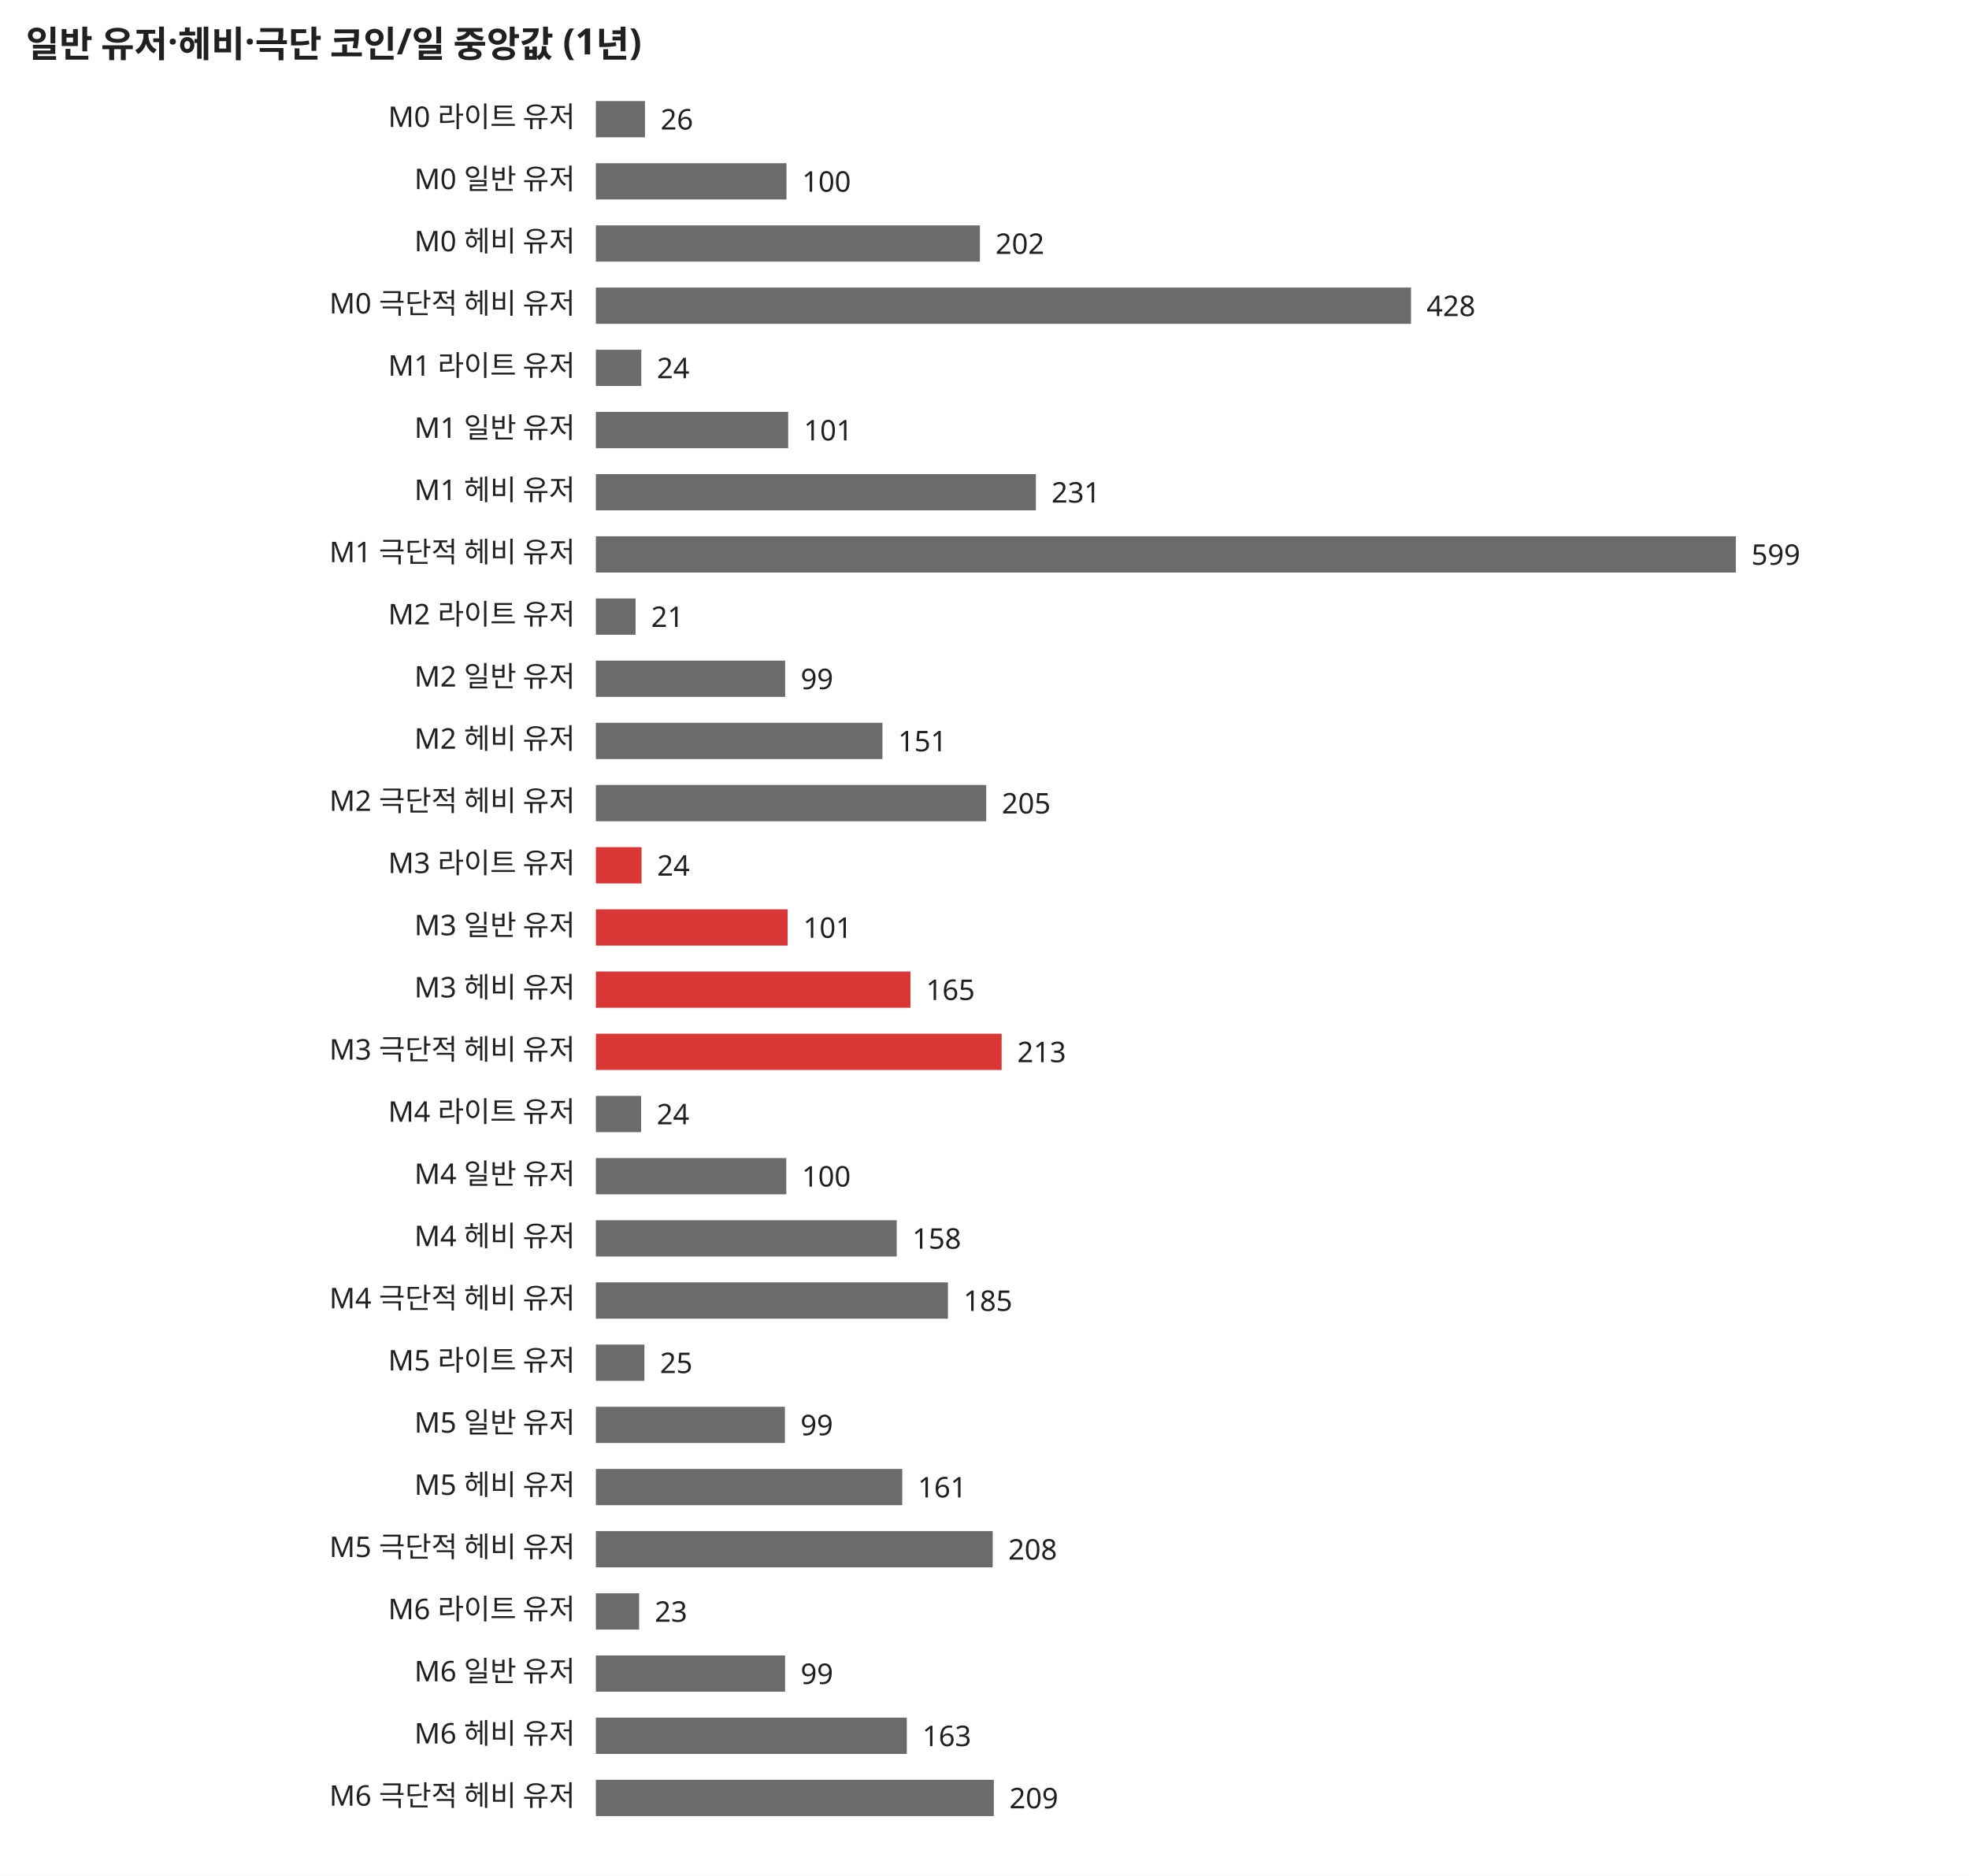
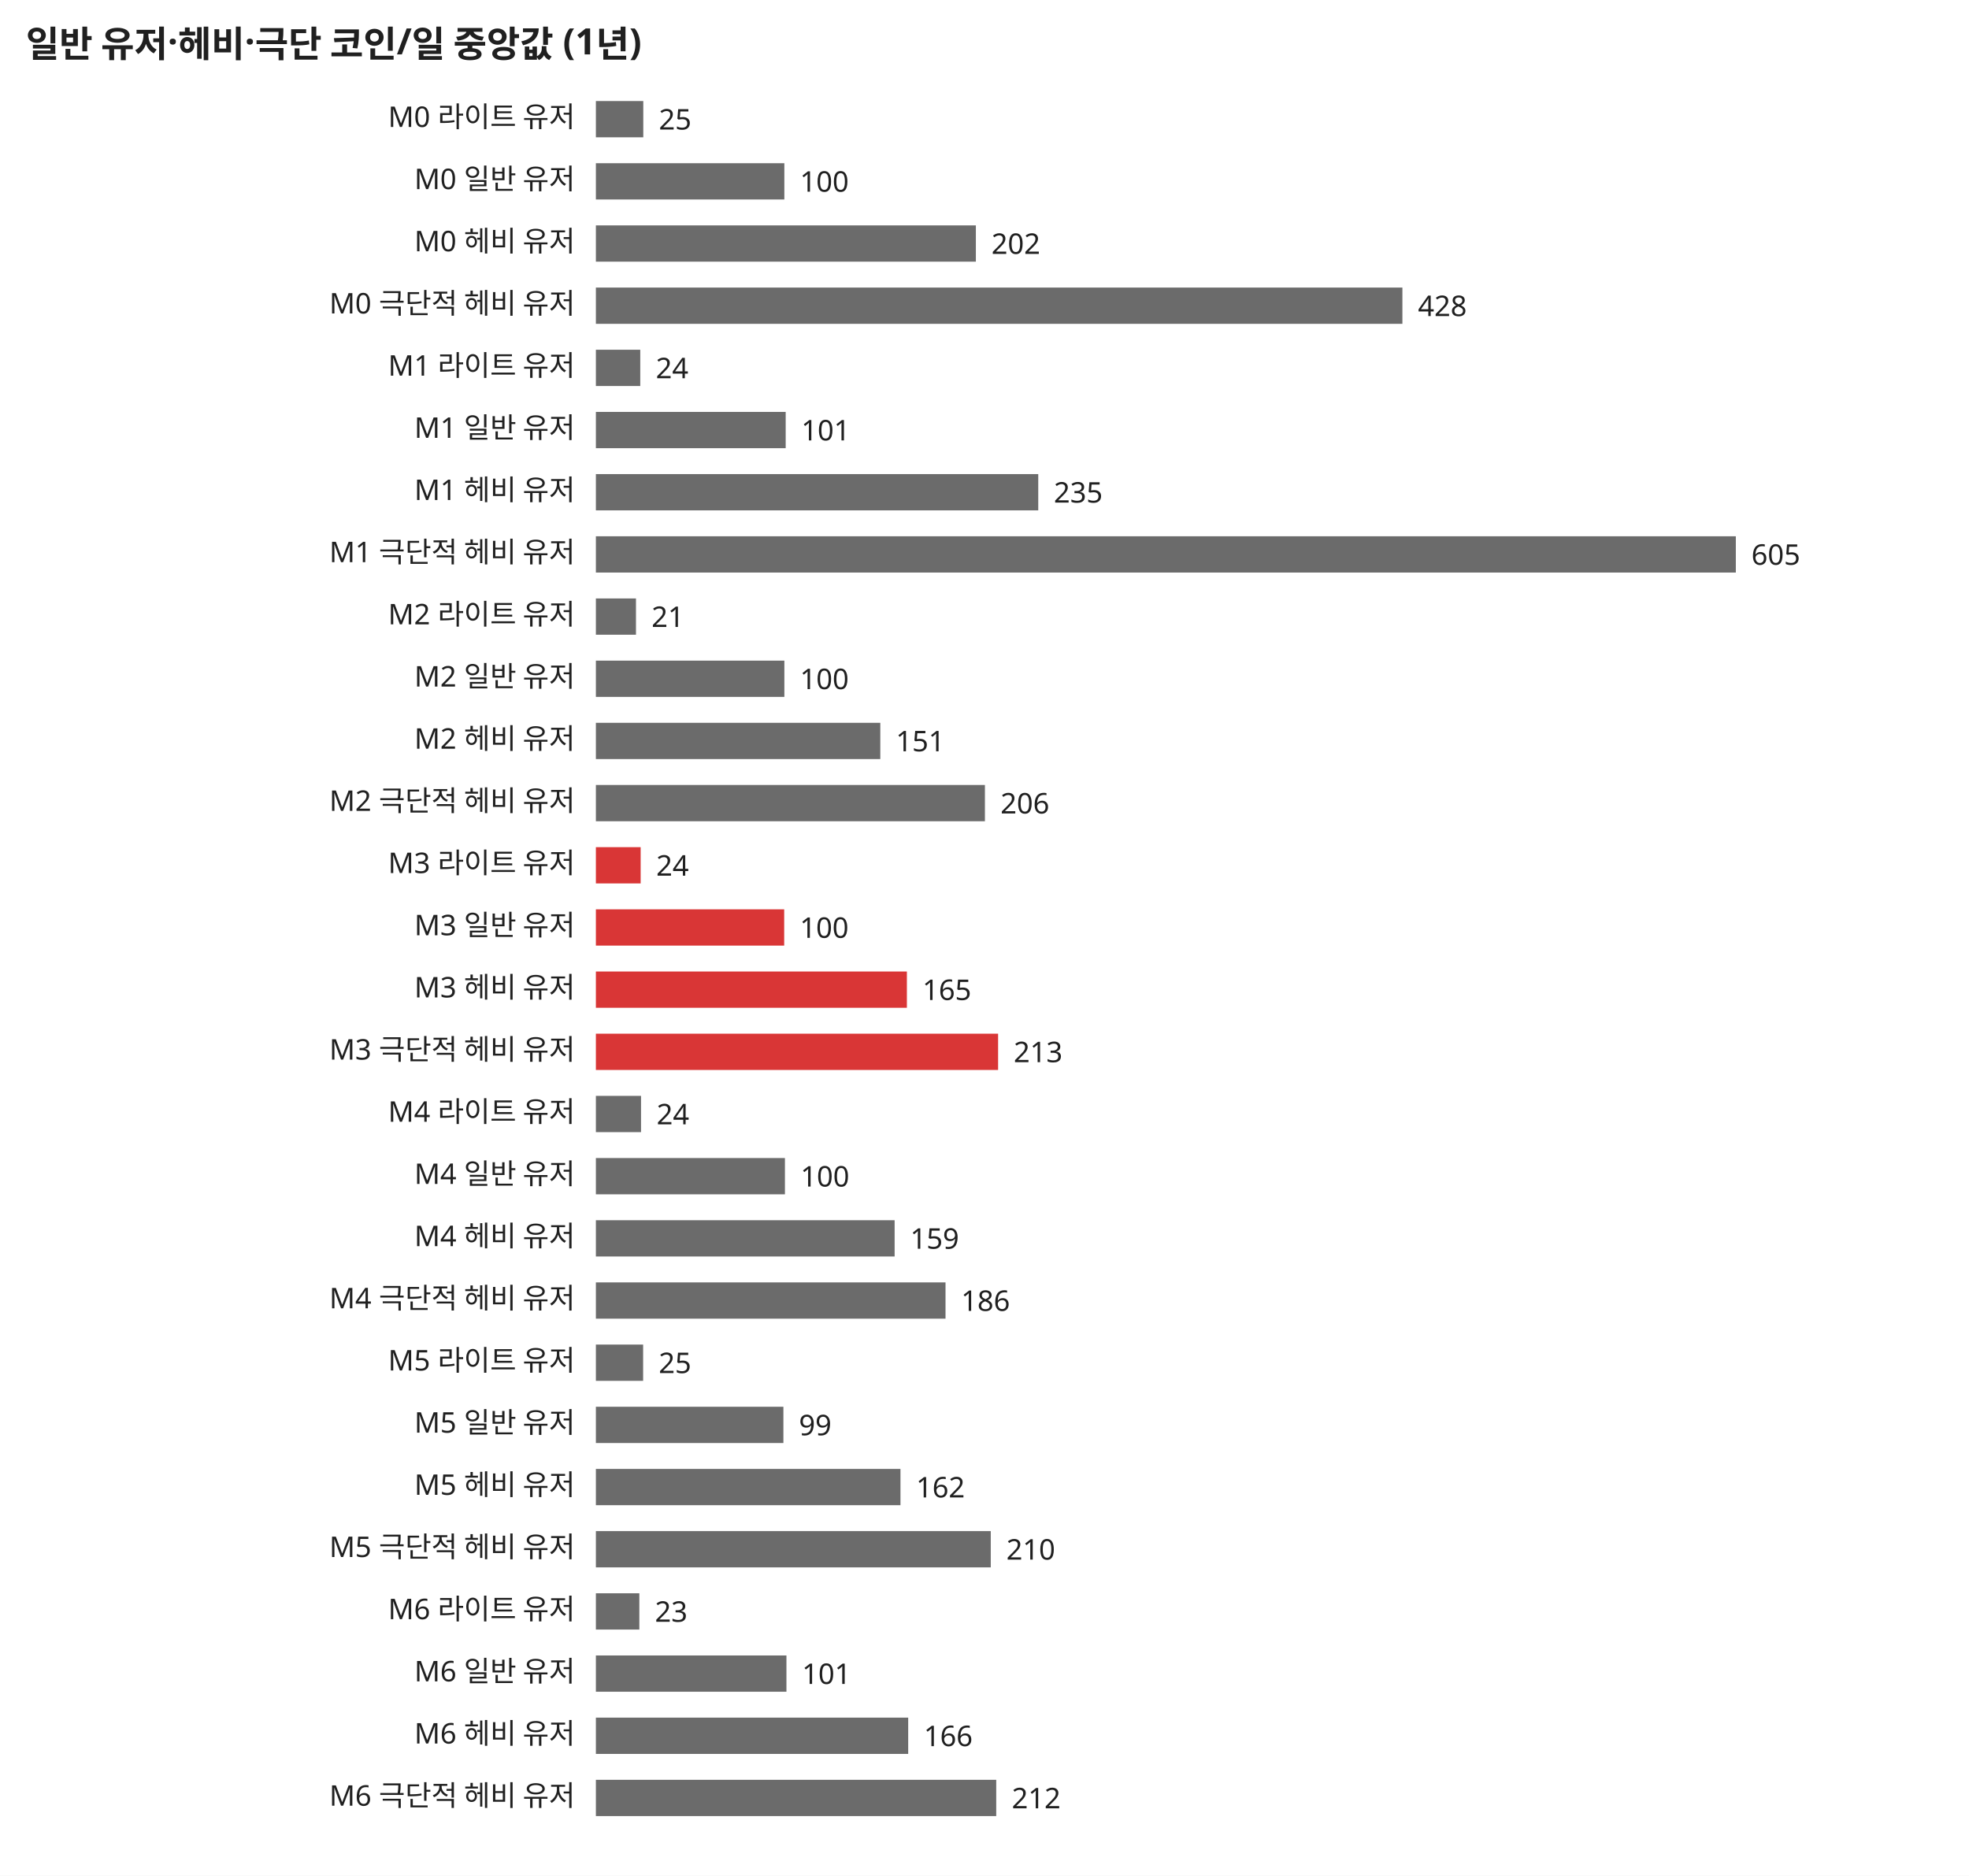
<svg xmlns="http://www.w3.org/2000/svg" viewBox="0 0 760 724" font-family="sans-serif" font-size="11">
  <rect width="100%" height="100%" fill="#fff" />
  <text x="10" y="22" font-size="14" font-weight="bold" fill="#202020">일반 유저·헤비·극단 코인/일 중앙값 (1년)</text>
  <text x="222" y="49" text-anchor="end" fill="#202020">M0 라이트 유저</text>
-   <rect x="230" y="39" width="18.954" height="14" fill="#6b6b6b" />
-   <text x="254.954" y="50" fill="#202020">26</text>
+   <rect x="230" y="39" width="18.297" height="14" fill="#6b6b6b" />
+   <text x="254.297" y="50" fill="#202020">25</text>
  <text x="222" y="73" text-anchor="end" fill="#202020">M0 일반 유저</text>
-   <rect x="230" y="63" width="73.566" height="14" fill="#6b6b6b" />
-   <text x="309.566" y="74" fill="#202020">100</text>
+   <rect x="230" y="63" width="72.744" height="14" fill="#6b6b6b" />
+   <text x="308.744" y="74" fill="#202020">100</text>
  <text x="222" y="97" text-anchor="end" fill="#202020">M0 헤비 유저</text>
-   <rect x="230" y="87" width="148.235" height="14" fill="#6b6b6b" />
-   <text x="384.235" y="98" fill="#202020">202</text>
+   <rect x="230" y="87" width="146.667" height="14" fill="#6b6b6b" />
+   <text x="382.667" y="98" fill="#202020">202</text>
  <text x="222" y="121" text-anchor="end" fill="#202020">M0 극단적 헤비 유저</text>
-   <rect x="230" y="111" width="314.622" height="14" fill="#6b6b6b" />
-   <text x="550.622" y="122" fill="#202020">428</text>
+   <rect x="230" y="111" width="311.303" height="14" fill="#6b6b6b" />
+   <text x="547.303" y="122" fill="#202020">428</text>
  <text x="222" y="145" text-anchor="end" fill="#202020">M1 라이트 유저</text>
-   <rect x="230" y="135" width="17.535" height="14" fill="#6b6b6b" />
-   <text x="253.535" y="146" fill="#202020">24</text>
+   <rect x="230" y="135" width="17.126" height="14" fill="#6b6b6b" />
+   <text x="253.126" y="146" fill="#202020">24</text>
  <text x="222" y="169" text-anchor="end" fill="#202020">M1 일반 유저</text>
-   <rect x="230" y="159" width="74.227" height="14" fill="#6b6b6b" />
-   <text x="310.227" y="170" fill="#202020">101</text>
+   <rect x="230" y="159" width="73.261" height="14" fill="#6b6b6b" />
+   <text x="309.261" y="170" fill="#202020">101</text>
  <text x="222" y="193" text-anchor="end" fill="#202020">M1 헤비 유저</text>
-   <rect x="230" y="183" width="169.841" height="14" fill="#6b6b6b" />
-   <text x="405.841" y="194" fill="#202020">231</text>
+   <rect x="230" y="183" width="170.747" height="14" fill="#6b6b6b" />
+   <text x="406.747" y="194" fill="#202020">235</text>
  <text x="222" y="217" text-anchor="end" fill="#202020">M1 극단적 헤비 유저</text>
  <rect x="230" y="207" width="440" height="14" fill="#6b6b6b" />
-   <text x="676" y="218" fill="#202020">599</text>
+   <text x="676" y="218" fill="#202020">605</text>
  <text x="222" y="241" text-anchor="end" fill="#202020">M2 라이트 유저</text>
-   <rect x="230" y="231" width="15.316" height="14" fill="#6b6b6b" />
-   <text x="251.316" y="242" fill="#202020">21</text>
+   <rect x="230" y="231" width="15.474" height="14" fill="#6b6b6b" />
+   <text x="251.474" y="242" fill="#202020">21</text>
  <text x="222" y="265" text-anchor="end" fill="#202020">M2 일반 유저</text>
-   <rect x="230" y="255" width="73.052" height="14" fill="#6b6b6b" />
-   <text x="309.052" y="266" fill="#202020">99</text>
+   <rect x="230" y="255" width="72.751" height="14" fill="#6b6b6b" />
+   <text x="308.751" y="266" fill="#202020">100</text>
  <text x="222" y="289" text-anchor="end" fill="#202020">M2 헤비 유저</text>
-   <rect x="230" y="279" width="110.606" height="14" fill="#6b6b6b" />
-   <text x="346.606" y="290" fill="#202020">151</text>
+   <rect x="230" y="279" width="109.782" height="14" fill="#6b6b6b" />
+   <text x="345.782" y="290" fill="#202020">151</text>
  <text x="222" y="313" text-anchor="end" fill="#202020">M2 극단적 헤비 유저</text>
-   <rect x="230" y="303" width="150.66" height="14" fill="#6b6b6b" />
-   <text x="386.66" y="314" fill="#202020">205</text>
+   <rect x="230" y="303" width="150.159" height="14" fill="#6b6b6b" />
+   <text x="386.159" y="314" fill="#202020">206</text>
  <text x="222" y="337" text-anchor="end" fill="#202020">M3 라이트 유저</text>
-   <rect x="230" y="327" width="17.631" height="14" fill="#d93636" />
-   <text x="253.631" y="338" fill="#202020">24</text>
+   <rect x="230" y="327" width="17.278" height="14" fill="#d93636" />
+   <text x="253.278" y="338" fill="#202020">24</text>
  <text x="222" y="361" text-anchor="end" fill="#202020">M3 일반 유저</text>
-   <rect x="230" y="351" width="74.007" height="14" fill="#d93636" />
-   <text x="310.007" y="362" fill="#202020">101</text>
+   <rect x="230" y="351" width="72.686" height="14" fill="#d93636" />
+   <text x="308.686" y="362" fill="#202020">100</text>
  <text x="222" y="385" text-anchor="end" fill="#202020">M3 헤비 유저</text>
-   <rect x="230" y="375" width="121.41" height="14" fill="#d93636" />
-   <text x="357.41" y="386" fill="#202020">165</text>
+   <rect x="230" y="375" width="120.04" height="14" fill="#d93636" />
+   <text x="356.04" y="386" fill="#202020">165</text>
  <text x="222" y="409" text-anchor="end" fill="#202020">M3 극단적 헤비 유저</text>
-   <rect x="230" y="399" width="156.613" height="14" fill="#d93636" />
-   <text x="392.613" y="410" fill="#202020">213</text>
+   <rect x="230" y="399" width="155.251" height="14" fill="#d93636" />
+   <text x="391.251" y="410" fill="#202020">213</text>
  <text x="222" y="433" text-anchor="end" fill="#202020">M4 라이트 유저</text>
-   <rect x="230" y="423" width="17.454" height="14" fill="#6b6b6b" />
-   <text x="253.454" y="434" fill="#202020">24</text>
+   <rect x="230" y="423" width="17.424" height="14" fill="#6b6b6b" />
+   <text x="253.424" y="434" fill="#202020">24</text>
  <text x="222" y="457" text-anchor="end" fill="#202020">M4 일반 유저</text>
-   <rect x="230" y="447" width="73.493" height="14" fill="#6b6b6b" />
-   <text x="309.493" y="458" fill="#202020">100</text>
+   <rect x="230" y="447" width="72.97" height="14" fill="#6b6b6b" />
+   <text x="308.97" y="458" fill="#202020">100</text>
  <text x="222" y="481" text-anchor="end" fill="#202020">M4 헤비 유저</text>
-   <rect x="230" y="471" width="116.118" height="14" fill="#6b6b6b" />
-   <text x="352.118" y="482" fill="#202020">158</text>
+   <rect x="230" y="471" width="115.311" height="14" fill="#6b6b6b" />
+   <text x="351.311" y="482" fill="#202020">159</text>
  <text x="222" y="505" text-anchor="end" fill="#202020">M4 극단적 헤비 유저</text>
-   <rect x="230" y="495" width="135.888" height="14" fill="#6b6b6b" />
-   <text x="371.888" y="506" fill="#202020">185</text>
+   <rect x="230" y="495" width="134.954" height="14" fill="#6b6b6b" />
+   <text x="370.954" y="506" fill="#202020">186</text>
  <text x="222" y="529" text-anchor="end" fill="#202020">M5 라이트 유저</text>
-   <rect x="230" y="519" width="18.726" height="14" fill="#6b6b6b" />
-   <text x="254.726" y="530" fill="#202020">25</text>
+   <rect x="230" y="519" width="18.239" height="14" fill="#6b6b6b" />
+   <text x="254.239" y="530" fill="#202020">25</text>
  <text x="222" y="553" text-anchor="end" fill="#202020">M5 일반 유저</text>
-   <rect x="230" y="543" width="72.963" height="14" fill="#6b6b6b" />
-   <text x="308.963" y="554" fill="#202020">99</text>
+   <rect x="230" y="543" width="72.38" height="14" fill="#6b6b6b" />
+   <text x="308.38" y="554" fill="#202020">99</text>
  <text x="222" y="577" text-anchor="end" fill="#202020">M5 헤비 유저</text>
-   <rect x="230" y="567" width="118.25" height="14" fill="#6b6b6b" />
-   <text x="354.25" y="578" fill="#202020">161</text>
+   <rect x="230" y="567" width="117.566" height="14" fill="#6b6b6b" />
+   <text x="353.566" y="578" fill="#202020">162</text>
  <text x="222" y="601" text-anchor="end" fill="#202020">M5 극단적 헤비 유저</text>
-   <rect x="230" y="591" width="153.159" height="14" fill="#6b6b6b" />
-   <text x="389.159" y="602" fill="#202020">208</text>
+   <rect x="230" y="591" width="152.414" height="14" fill="#6b6b6b" />
+   <text x="388.414" y="602" fill="#202020">210</text>
  <text x="222" y="625" text-anchor="end" fill="#202020">M6 라이트 유저</text>
-   <rect x="230" y="615" width="16.698" height="14" fill="#6b6b6b" />
-   <text x="252.698" y="626" fill="#202020">23</text>
+   <rect x="230" y="615" width="16.776" height="14" fill="#6b6b6b" />
+   <text x="252.776" y="626" fill="#202020">23</text>
  <text x="222" y="649" text-anchor="end" fill="#202020">M6 일반 유저</text>
-   <rect x="230" y="639" width="73.03" height="14" fill="#6b6b6b" />
-   <text x="309.03" y="650" fill="#202020">99</text>
+   <rect x="230" y="639" width="73.552" height="14" fill="#6b6b6b" />
+   <text x="309.552" y="650" fill="#202020">101</text>
  <text x="222" y="673" text-anchor="end" fill="#202020">M6 헤비 유저</text>
-   <rect x="230" y="663" width="120.013" height="14" fill="#6b6b6b" />
-   <text x="356.013" y="674" fill="#202020">163</text>
+   <rect x="230" y="663" width="120.549" height="14" fill="#6b6b6b" />
+   <text x="356.549" y="674" fill="#202020">166</text>
  <text x="222" y="697" text-anchor="end" fill="#202020">M6 극단적 헤비 유저</text>
-   <rect x="230" y="687" width="153.599" height="14" fill="#6b6b6b" />
-   <text x="389.599" y="698" fill="#202020">209</text>
+   <rect x="230" y="687" width="154.524" height="14" fill="#6b6b6b" />
+   <text x="390.524" y="698" fill="#202020">212</text>
</svg>
